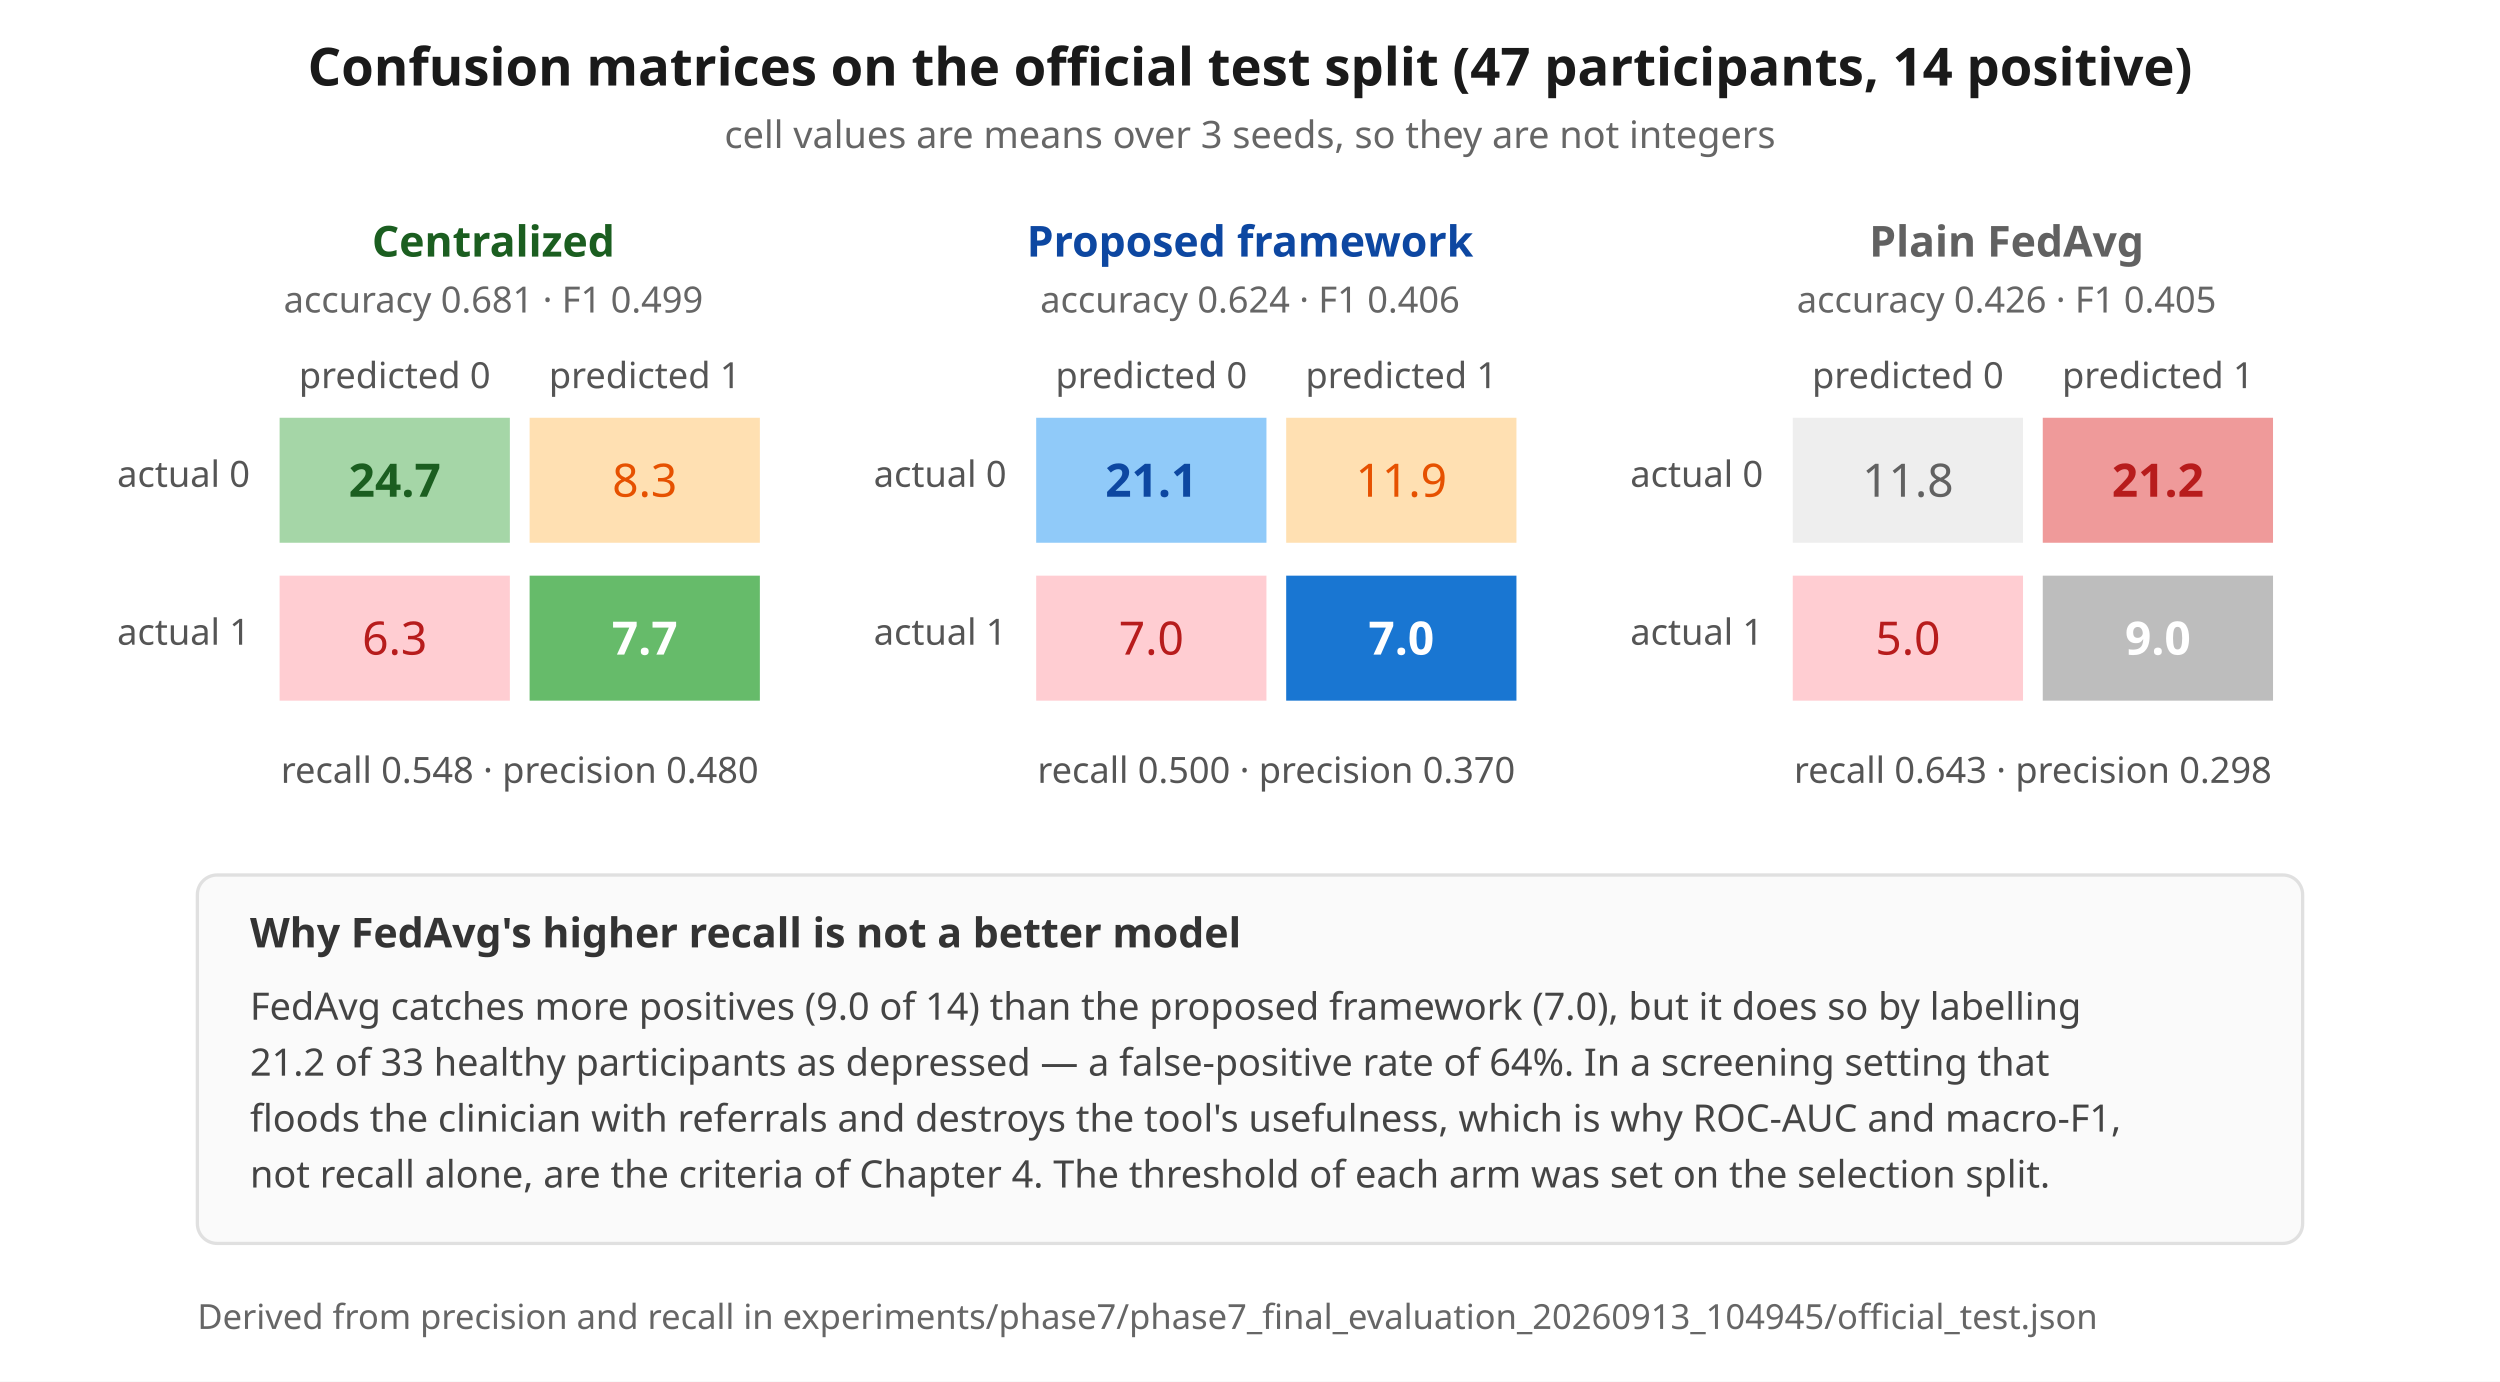
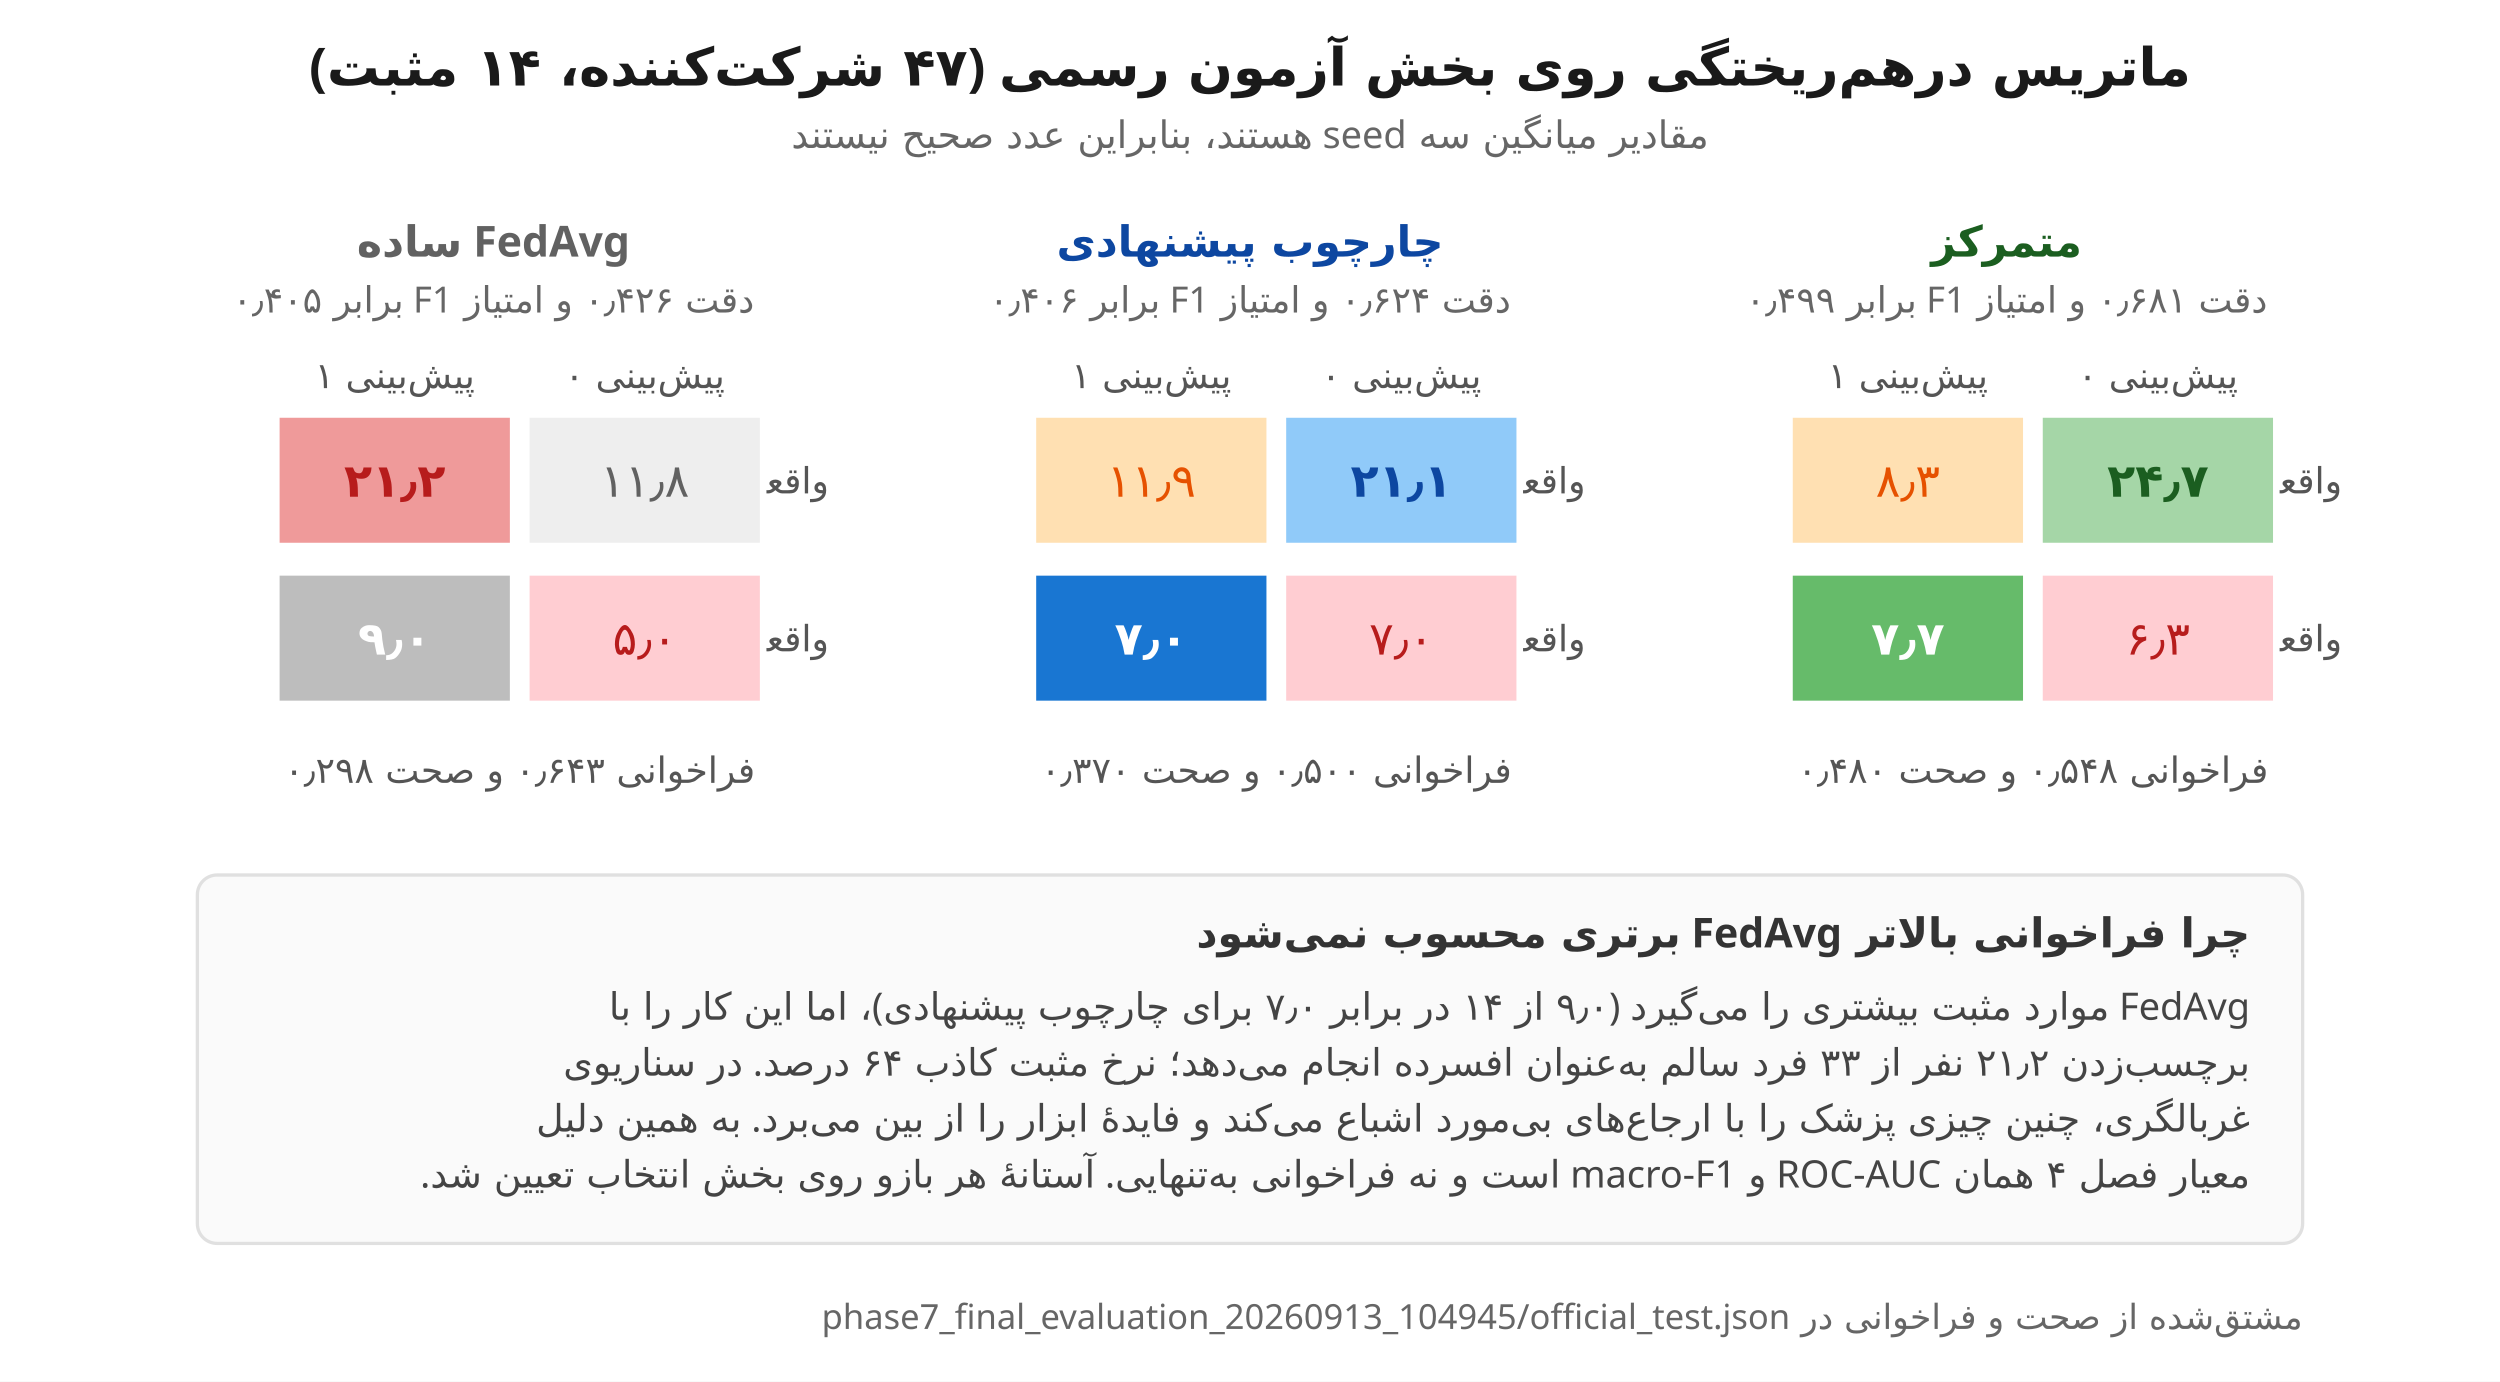
- <svg xmlns="http://www.w3.org/2000/svg" width="760" height="420" viewBox="0 0 760 420" font-family="Segoe UI, Tahoma, sans-serif">
+ <svg xmlns="http://www.w3.org/2000/svg" width="760" height="420" viewBox="0 0 760 420" font-family="Vazirmatn, Tahoma, 'Segoe UI', sans-serif">
  <rect width="760" height="420" fill="#ffffff" />
-   <text x="380" y="26" text-anchor="middle" font-size="16" font-weight="600" fill="#1a1a1a">Confusion matrices on the official test split (47 participants, 14 positive)</text>
-   <text x="380" y="45" text-anchor="middle" font-size="11.5" fill="#666666">cell values are means over 3 seeds, so they are not integers</text>
-   <text x="150" y="78" text-anchor="middle" font-size="13" font-weight="600" fill="#1b5e20">Centralized</text>
-   <text x="150" y="95" text-anchor="middle" font-size="11" fill="#666">accuracy 0.681 · F1 0.499</text>
+   <text x="380" y="26" text-anchor="middle" font-size="16" font-weight="600" fill="#1a1a1a" direction="rtl">ماتریس درهم‌ریختگی روی بخش آزمون رسمی (۴۷ شرکت‌کننده، ۱۴ مثبت)</text>
+   <text x="380" y="45" text-anchor="middle" font-size="11.5" fill="#666666" direction="rtl">مقادیر میانگین سه seed هستند، بنابراین عدد صحیح نیستند</text>
+   <text x="610" y="78" text-anchor="middle" font-size="13" font-weight="600" fill="#1b5e20" direction="rtl">متمرکز</text>
+   <text x="610" y="95" text-anchor="middle" font-size="11" fill="#666" direction="rtl">دقت ۰٫۶۸۱ و امتیاز F1 برابر ۰٫۴۹۹</text>
  <g font-size="11" fill="#555" text-anchor="middle">
-     <text x="120" y="118">predicted 0</text>
-     <text x="196" y="118">predicted 1</text>
+     <text x="580" y="118" direction="rtl">پیش‌بینی ۱</text>
+     <text x="656" y="118" direction="rtl">پیش‌بینی ۰</text>
  </g>
-   <text x="76" y="148" font-size="11" fill="#555" text-anchor="end">actual 0</text>
-   <text x="76" y="196" font-size="11" fill="#555" text-anchor="end">actual 1</text>
-   <rect x="84" y="126" width="72" height="40" fill="#a5d6a7" stroke="#ffffff" stroke-width="2" />
-   <text x="120" y="151" text-anchor="middle" font-size="14" font-weight="600" fill="#1b5e20">24.7</text>
-   <rect x="160" y="126" width="72" height="40" fill="#ffe0b2" stroke="#ffffff" stroke-width="2" />
-   <text x="196" y="151" text-anchor="middle" font-size="14" fill="#e65100">8.3</text>
-   <rect x="84" y="174" width="72" height="40" fill="#ffcdd2" stroke="#ffffff" stroke-width="2" />
-   <text x="120" y="199" text-anchor="middle" font-size="14" fill="#b71c1c">6.3</text>
-   <rect x="160" y="174" width="72" height="40" fill="#66bb6a" stroke="#ffffff" stroke-width="2" />
-   <text x="196" y="199" text-anchor="middle" font-size="14" font-weight="600" fill="#ffffff">7.7</text>
-   <text x="158" y="238" text-anchor="middle" font-size="11" fill="#555">recall 0.548 · precision 0.480</text>
-   <text x="380" y="78" text-anchor="middle" font-size="13" font-weight="600" fill="#0d47a1">Proposed framework</text>
-   <text x="380" y="95" text-anchor="middle" font-size="11" fill="#666">accuracy 0.624 · F1 0.406</text>
+   <text x="712" y="150" font-size="11" fill="#555" direction="rtl" text-anchor="start">واقعی ۰</text>
+   <text x="712" y="198" font-size="11" fill="#555" direction="rtl" text-anchor="start">واقعی ۱</text>
+   <rect x="620" y="126" width="72" height="40" fill="#a5d6a7" stroke="#ffffff" stroke-width="2" />
+   <text x="656" y="151" text-anchor="middle" font-size="14" font-weight="600" fill="#1b5e20">۲۴٫۷</text>
+   <rect x="544" y="126" width="72" height="40" fill="#ffe0b2" stroke="#ffffff" stroke-width="2" />
+   <text x="580" y="151" text-anchor="middle" font-size="14" fill="#e65100">۸٫۳</text>
+   <rect x="620" y="174" width="72" height="40" fill="#ffcdd2" stroke="#ffffff" stroke-width="2" />
+   <text x="656" y="199" text-anchor="middle" font-size="14" fill="#b71c1c">۶٫۳</text>
+   <rect x="544" y="174" width="72" height="40" fill="#66bb6a" stroke="#ffffff" stroke-width="2" />
+   <text x="580" y="199" text-anchor="middle" font-size="14" font-weight="600" fill="#ffffff">۷٫۷</text>
+   <text x="618" y="238" text-anchor="middle" font-size="11" fill="#555" direction="rtl">فراخوانی ۰٫۵۴۸ و صحت ۰٫۴۸۰</text>
+   <text x="380" y="78" text-anchor="middle" font-size="13" font-weight="600" fill="#0d47a1" direction="rtl">چارچوب پیشنهادی</text>
+   <text x="380" y="95" text-anchor="middle" font-size="11" fill="#666" direction="rtl">دقت ۰٫۶۲۴ و امتیاز F1 برابر ۰٫۴۰۶</text>
  <g font-size="11" fill="#555" text-anchor="middle">
-     <text x="350" y="118">predicted 0</text>
-     <text x="426" y="118">predicted 1</text>
+     <text x="350" y="118" direction="rtl">پیش‌بینی ۱</text>
+     <text x="426" y="118" direction="rtl">پیش‌بینی ۰</text>
  </g>
-   <text x="306" y="148" font-size="11" fill="#555" text-anchor="end">actual 0</text>
-   <text x="306" y="196" font-size="11" fill="#555" text-anchor="end">actual 1</text>
-   <rect x="314" y="126" width="72" height="40" fill="#90caf9" stroke="#ffffff" stroke-width="2" />
-   <text x="350" y="151" text-anchor="middle" font-size="14" font-weight="600" fill="#0d47a1">21.1</text>
-   <rect x="390" y="126" width="72" height="40" fill="#ffe0b2" stroke="#ffffff" stroke-width="2" />
-   <text x="426" y="151" text-anchor="middle" font-size="14" fill="#e65100">11.9</text>
-   <rect x="314" y="174" width="72" height="40" fill="#ffcdd2" stroke="#ffffff" stroke-width="2" />
-   <text x="350" y="199" text-anchor="middle" font-size="14" fill="#b71c1c">7.0</text>
-   <rect x="390" y="174" width="72" height="40" fill="#1976d2" stroke="#ffffff" stroke-width="2" />
-   <text x="426" y="199" text-anchor="middle" font-size="14" font-weight="600" fill="#ffffff">7.0</text>
-   <text x="388" y="238" text-anchor="middle" font-size="11" fill="#555">recall 0.500 · precision 0.370</text>
-   <text x="610" y="78" text-anchor="middle" font-size="13" font-weight="600" fill="#616161">Plain FedAvg</text>
-   <text x="610" y="95" text-anchor="middle" font-size="11" fill="#666">accuracy 0.426 · F1 0.405</text>
+   <text x="482" y="150" font-size="11" fill="#555" direction="rtl" text-anchor="start">واقعی ۰</text>
+   <text x="482" y="198" font-size="11" fill="#555" direction="rtl" text-anchor="start">واقعی ۱</text>
+   <rect x="390" y="126" width="72" height="40" fill="#90caf9" stroke="#ffffff" stroke-width="2" />
+   <text x="426" y="151" text-anchor="middle" font-size="14" font-weight="600" fill="#0d47a1">۲۱٫۱</text>
+   <rect x="314" y="126" width="72" height="40" fill="#ffe0b2" stroke="#ffffff" stroke-width="2" />
+   <text x="350" y="151" text-anchor="middle" font-size="14" fill="#e65100">۱۱٫۹</text>
+   <rect x="390" y="174" width="72" height="40" fill="#ffcdd2" stroke="#ffffff" stroke-width="2" />
+   <text x="426" y="199" text-anchor="middle" font-size="14" fill="#b71c1c">۷٫۰</text>
+   <rect x="314" y="174" width="72" height="40" fill="#1976d2" stroke="#ffffff" stroke-width="2" />
+   <text x="350" y="199" text-anchor="middle" font-size="14" font-weight="600" fill="#ffffff">۷٫۰</text>
+   <text x="388" y="238" text-anchor="middle" font-size="11" fill="#555" direction="rtl">فراخوانی ۰٫۵۰۰ و صحت ۰٫۳۷۰</text>
+   <text x="150" y="78" text-anchor="middle" font-size="13" font-weight="600" fill="#616161" direction="rtl">FedAvg ساده</text>
+   <text x="150" y="95" text-anchor="middle" font-size="11" fill="#666" direction="rtl">دقت ۰٫۴۲۶ و امتیاز F1 برابر ۰٫۴۰۵</text>
  <g font-size="11" fill="#555" text-anchor="middle">
-     <text x="580" y="118">predicted 0</text>
-     <text x="656" y="118">predicted 1</text>
+     <text x="120" y="118" direction="rtl">پیش‌بینی ۱</text>
+     <text x="196" y="118" direction="rtl">پیش‌بینی ۰</text>
  </g>
-   <text x="536" y="148" font-size="11" fill="#555" text-anchor="end">actual 0</text>
-   <text x="536" y="196" font-size="11" fill="#555" text-anchor="end">actual 1</text>
-   <rect x="544" y="126" width="72" height="40" fill="#eeeeee" stroke="#ffffff" stroke-width="2" />
-   <text x="580" y="151" text-anchor="middle" font-size="14" fill="#616161">11.8</text>
-   <rect x="620" y="126" width="72" height="40" fill="#ef9a9a" stroke="#ffffff" stroke-width="2" />
-   <text x="656" y="151" text-anchor="middle" font-size="14" font-weight="600" fill="#b71c1c">21.2</text>
-   <rect x="544" y="174" width="72" height="40" fill="#ffcdd2" stroke="#ffffff" stroke-width="2" />
-   <text x="580" y="199" text-anchor="middle" font-size="14" fill="#b71c1c">5.0</text>
-   <rect x="620" y="174" width="72" height="40" fill="#bdbdbd" stroke="#ffffff" stroke-width="2" />
-   <text x="656" y="199" text-anchor="middle" font-size="14" font-weight="600" fill="#ffffff">9.0</text>
-   <text x="618" y="238" text-anchor="middle" font-size="11" fill="#555">recall 0.643 · precision 0.298</text>
+   <text x="252" y="150" font-size="11" fill="#555" direction="rtl" text-anchor="start">واقعی ۰</text>
+   <text x="252" y="198" font-size="11" fill="#555" direction="rtl" text-anchor="start">واقعی ۱</text>
+   <rect x="160" y="126" width="72" height="40" fill="#eeeeee" stroke="#ffffff" stroke-width="2" />
+   <text x="196" y="151" text-anchor="middle" font-size="14" fill="#616161">۱۱٫۸</text>
+   <rect x="84" y="126" width="72" height="40" fill="#ef9a9a" stroke="#ffffff" stroke-width="2" />
+   <text x="120" y="151" text-anchor="middle" font-size="14" font-weight="600" fill="#b71c1c">۲۱٫۲</text>
+   <rect x="160" y="174" width="72" height="40" fill="#ffcdd2" stroke="#ffffff" stroke-width="2" />
+   <text x="196" y="199" text-anchor="middle" font-size="14" fill="#b71c1c">۵٫۰</text>
+   <rect x="84" y="174" width="72" height="40" fill="#bdbdbd" stroke="#ffffff" stroke-width="2" />
+   <text x="120" y="199" text-anchor="middle" font-size="14" font-weight="600" fill="#ffffff">۹٫۰</text>
+   <text x="158" y="238" text-anchor="middle" font-size="11" fill="#555" direction="rtl">فراخوانی ۰٫۶۴۳ و صحت ۰٫۲۹۸</text>
  <rect x="60" y="266" width="640" height="112" rx="6" fill="#fafafa" stroke="#e0e0e0" />
-   <text x="76" y="288" font-size="12.5" font-weight="600" fill="#333">Why FedAvg's higher recall is not a better model</text>
-   <text x="76" y="310" font-size="11.5" fill="#444">FedAvg catches more positives (9.0 of 14) than the proposed framework (7.0), but it does so by labelling</text>
-   <text x="76" y="327" font-size="11.5" fill="#444">21.2 of 33 healthy participants as depressed — a false-positive rate of 64%. In a screening setting that</text>
-   <text x="76" y="344" font-size="11.5" fill="#444">floods the clinician with referrals and destroys the tool's usefulness, which is why ROC-AUC and macro-F1,</text>
-   <text x="76" y="361" font-size="11.5" fill="#444">not recall alone, are the criteria of Chapter 4. The threshold of each arm was set on the selection split.</text>
-   <text x="60" y="404" font-size="10.5" fill="#666666">Derived from precision and recall in experiments/phase7/phase7_final_evaluation_20260913_104945/official_test.json</text>
+   <text x="684" y="288" font-size="12.5" font-weight="600" fill="#333" direction="rtl" text-anchor="start">چرا فراخوانی بالاتر FedAvg برتری محسوب نمی‌شود</text>
+   <text x="684" y="310" font-size="11.5" fill="#444" direction="rtl" text-anchor="start">FedAvg موارد مثبت بیشتری را می‌گیرد (۹٫۰ از ۱۴ در برابر ۷٫۰ برای چارچوب پیشنهادی)، اما این کار را با</text>
+   <text x="684" y="327" font-size="11.5" fill="#444" direction="rtl" text-anchor="start">برچسب‌زدن ۲۱٫۲ نفر از ۳۳ فرد سالم به‌عنوان افسرده انجام می‌دهد؛ نرخ مثبت کاذب ۶۴ درصد. در سناریوی</text>
+   <text x="684" y="344" font-size="11.5" fill="#444" direction="rtl" text-anchor="start">غربالگری، چنین چیزی پزشک را با ارجاع‌های بی‌مورد اشباع می‌کند و فایدهٔ ابزار را از بین می‌برد. به همین دلیل</text>
+   <text x="684" y="361" font-size="11.5" fill="#444" direction="rtl" text-anchor="start">معیار فصل ۴ همان ROC-AUC و macro-F1 است و نه فراخوانی به‌تنهایی. آستانهٔ هر بازو روی بخش انتخاب تعیین شد.</text>
+   <text x="700" y="404" font-size="10.5" fill="#666666" direction="rtl" text-anchor="start">مشتق‌شده از صحت و فراخوانی در phase7_final_evaluation_20260913_104945/official_test.json</text>
</svg>
